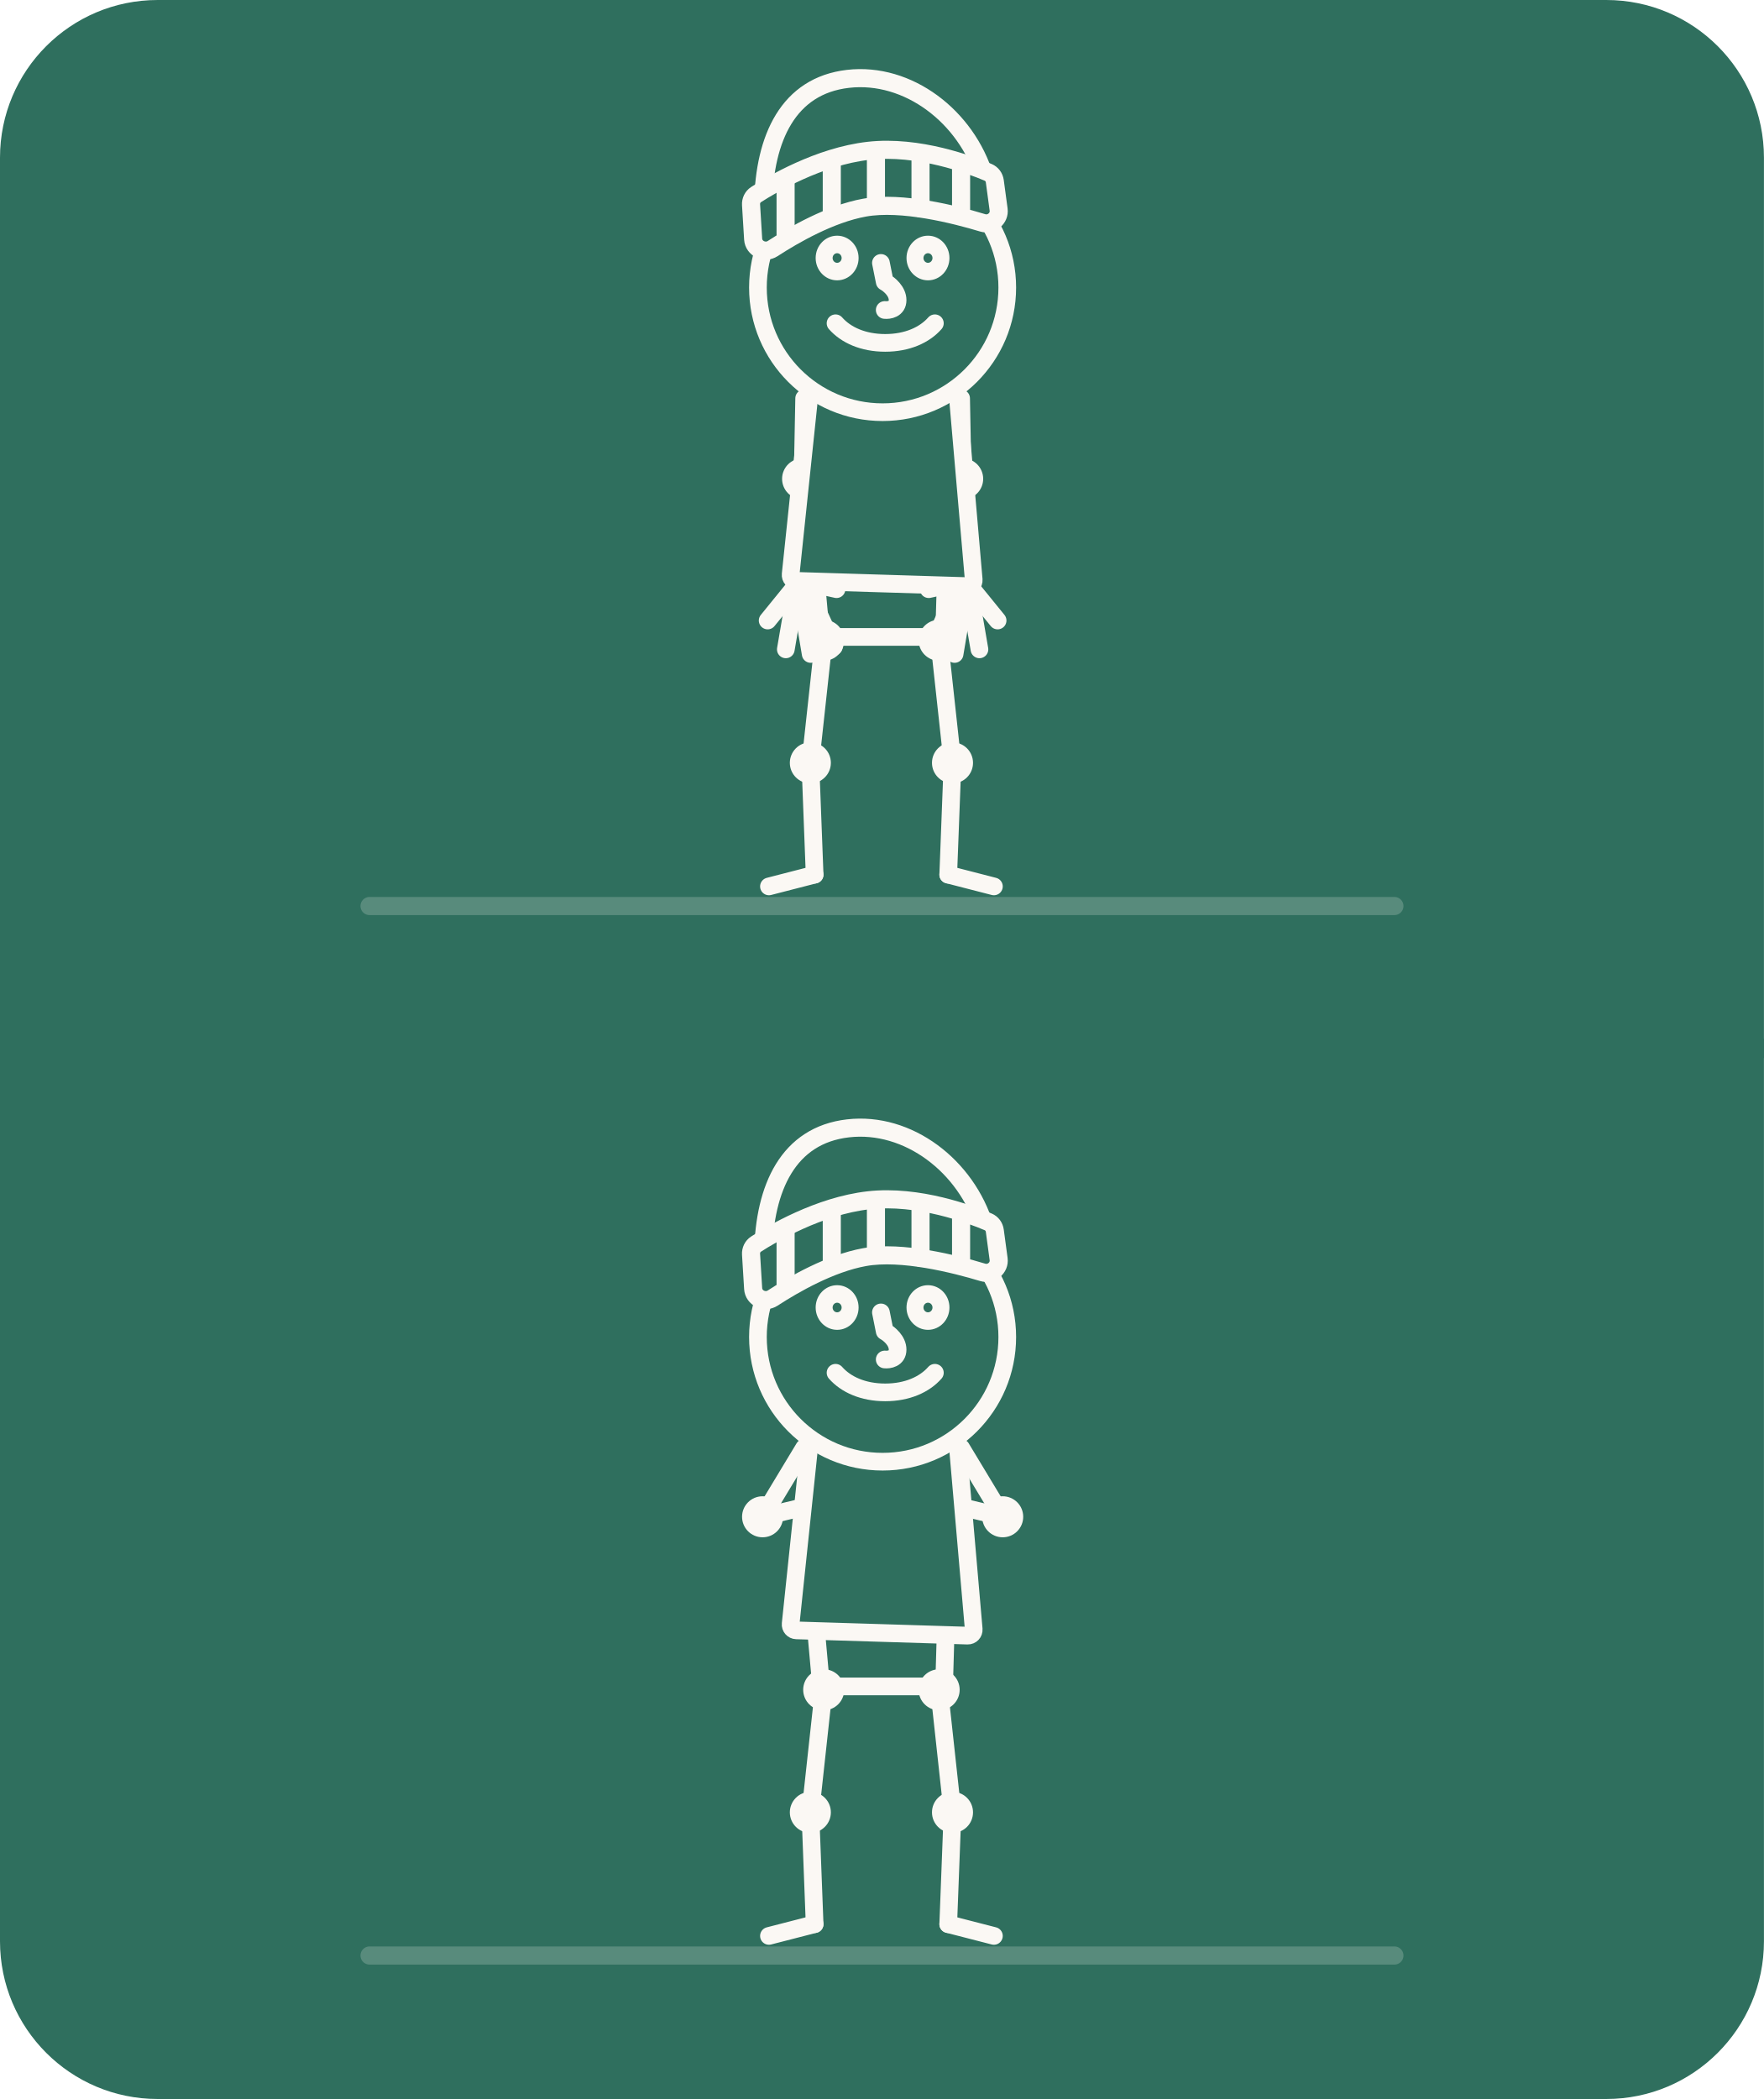
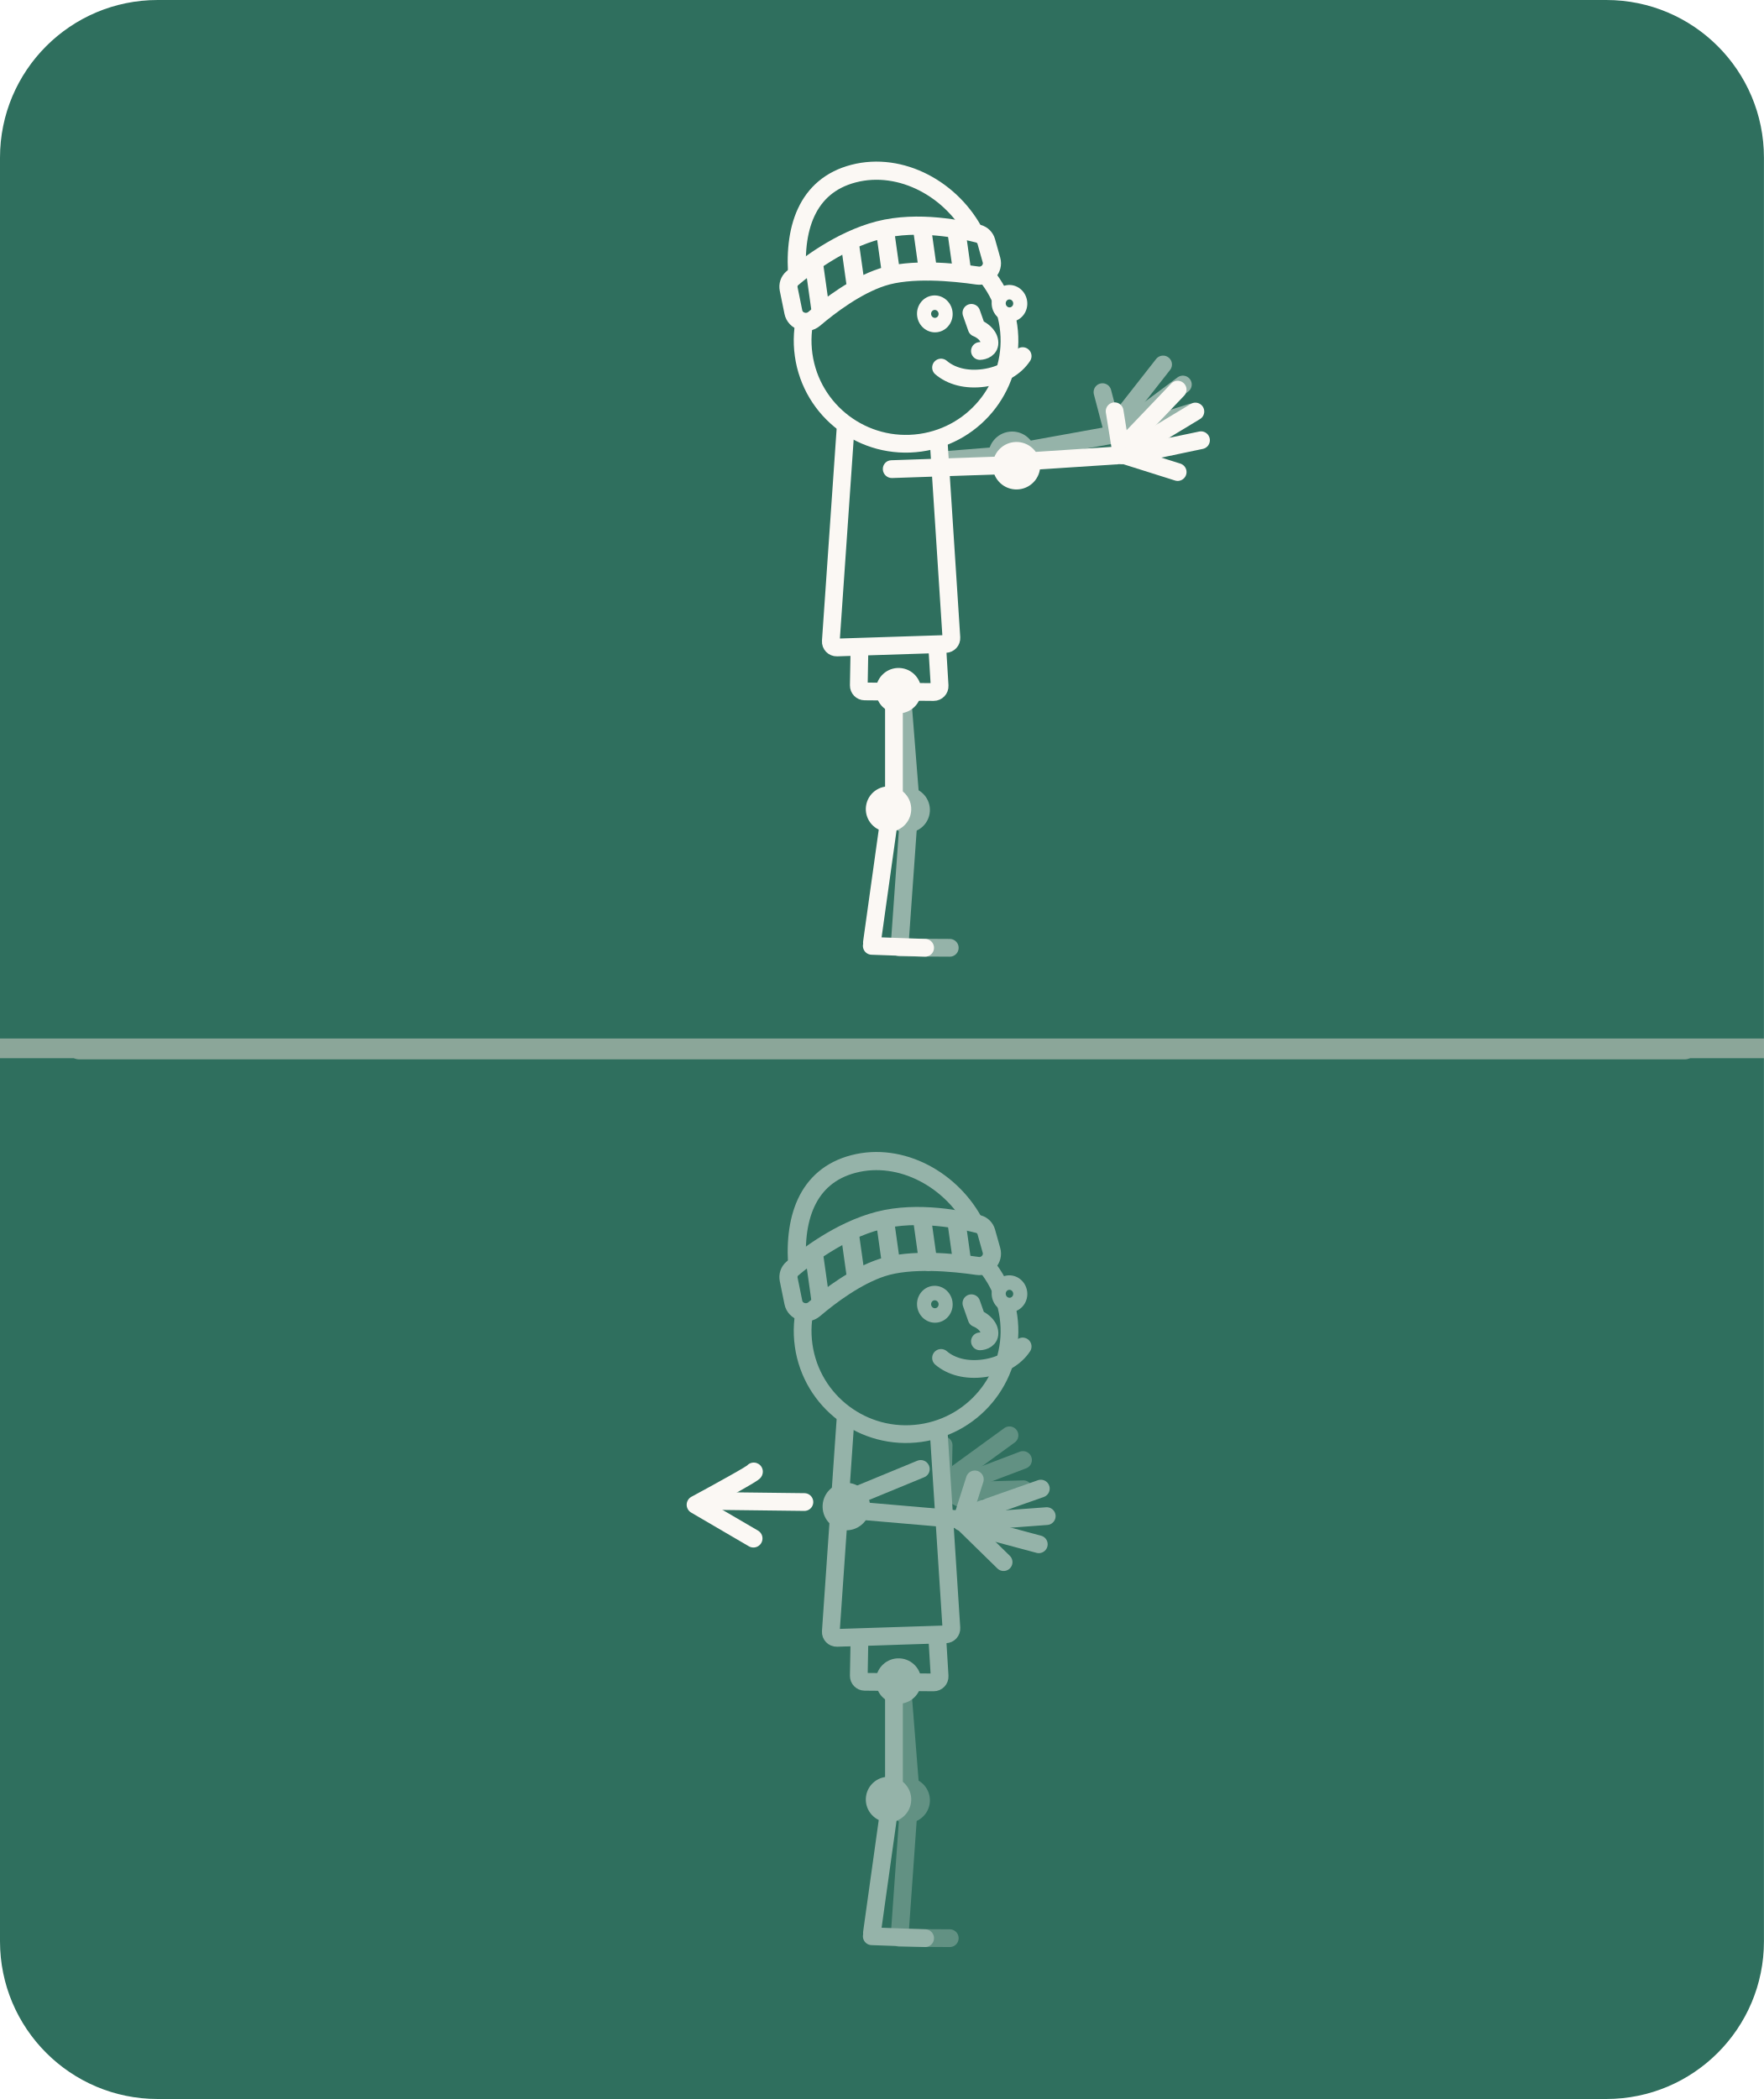
<svg xmlns="http://www.w3.org/2000/svg" width="358" height="426" viewBox="0 0 358 426" fill="none">
  <path d="M0 32C0 14.327 14.327 0 32 0H326C343.673 0 358 14.327 358 32V394C358 411.673 343.673 426 326 426H32C14.327 426 0 411.673 0 394V32Z" fill="#2F6F5E" />
-   <path opacity="0.2" d="M75 183.88H283" stroke="#FBF8F4" stroke-width="3.683" stroke-linecap="round" />
-   <g transform="translate(68.02 -34.36) scale(0.62)">
-     <g data-k="armR">
-       <path data-k="armR-upper" d="M153.525 185.82L153.019 212.163" fill="none" stroke="#FBF8F4" stroke-width="5.786" stroke-linecap="round" />
-       <path data-k="armR-fore" d="M153.019 212.163L153.215 246.158" fill="none" stroke="#FBF8F4" stroke-width="5.786" stroke-linecap="round" />
-       <circle data-k="armR-elbow" cx="153.019" cy="212.163" r="6.716" fill="#FBF8F4" />
-       <g data-k="armR-hand" transform="translate(153.215 246.158) rotate(-17) translate(-124.788 -236.657)">
-         <path d="M134.602 241.88L123.588 235.658" fill="none" stroke="#FBF8F4" stroke-width="5.786" stroke-linecap="round" />
-         <path d="M128.264 259.628L125.682 240.568" fill="none" stroke="#FBF8F4" stroke-width="5.786" stroke-linecap="round" />
-         <path d="M120.304 259.688L122.767 240.879" fill="none" stroke="#FBF8F4" stroke-width="5.786" stroke-linecap="round" />
-         <path d="M112.963 255.869L122.324 237.279" fill="none" stroke="#FBF8F4" stroke-width="5.786" stroke-linecap="round" />
-         <path d="M110.04 245.097L122.495 236.723" fill="none" stroke="#FBF8F4" stroke-width="5.786" stroke-linecap="round" />
-       </g>
+   <g opacity="0.5">
+     <path d="M179.629 96.162C178.641 96.241 177.761 95.501 177.663 94.509C177.566 93.517 178.287 92.648 179.275 92.568L179.452 94.365L179.629 96.162ZM204.316 90.556C205.304 90.476 206.184 91.216 206.282 92.209C206.38 93.201 205.659 94.07 204.671 94.149L204.494 92.353L204.316 90.556ZM179.452 94.365L179.275 92.568L204.316 90.556L204.494 92.353L204.671 94.149L179.629 96.162L179.452 94.365Z" fill="#FBF8F4" />
+     <path d="M208.666 89.512C207.688 89.689 207.037 90.626 207.211 91.605C207.386 92.584 208.32 93.234 209.298 93.058L208.982 91.285L208.666 89.512ZM230.449 89.232C231.427 89.055 232.078 88.118 231.904 87.139C231.729 86.16 230.795 85.51 229.817 85.686L230.133 87.459L230.449 89.232ZM208.982 91.285L209.298 93.058L230.449 89.232L230.133 87.459L229.817 85.686L208.666 89.512L208.982 91.285Z" fill="#FBF8F4" />
+     <circle cx="205.417" cy="92.402" r="4.819" transform="rotate(43.7597 205.417 92.4018)" fill="#FBF8F4" />
+     <path d="M223.751 79.586L226.058 88.365" stroke-width="3.6" stroke-linecap="round" stroke="#FBF8F4" />
+     <path d="M236.053 73.972L227.537 84.833" stroke-width="3.6" stroke-linecap="round" stroke="#FBF8F4" />
+     <path d="M240.065 78.038L229.155 86.177" stroke-width="3.6" stroke-linecap="round" stroke="#FBF8F4" />
+     <path d="M241.771 83.725L227.524 88.206" stroke-width="3.6" stroke-linecap="round" stroke="#FBF8F4" />
+     <path d="M237.69 90.616L227.153 88.396" stroke-width="3.6" stroke-linecap="round" stroke="#FBF8F4" />
+   </g>
+   <g opacity="0.5">
+     <path d="M183.051 140.519L184.966 164.679" stroke-width="3.6" stroke-linecap="round" stroke="#FBF8F4" />
+     <path d="M188.716 164.708C188.536 167.246 186.332 169.158 183.793 168.978C181.255 168.798 179.343 166.594 179.523 164.055C179.703 161.517 181.907 159.605 184.446 159.785C186.984 159.965 188.896 162.169 188.716 164.708Z" fill="#FBF8F4" />
+     <path d="M184.549 164.162L182.601 191.606" stroke-width="3.6" stroke-linecap="round" stroke="#FBF8F4" />
+     <path d="M192.758 192.36L182.616 192.306" stroke-width="3.6" stroke-linecap="round" stroke="#FBF8F4" />
+   </g>
+   <path d="M175.21 88.587C175.226 87.669 176.226 87.109 177.018 87.574L187.392 93.672C187.737 93.875 187.958 94.235 187.982 94.634L190.698 139.175C190.74 139.87 190.185 140.454 189.489 140.448L175.484 140.327C174.817 140.322 174.283 139.773 174.295 139.106L175.21 88.587Z" fill="#2F6F5E" stroke-width="3.6" stroke-linecap="round" stroke="#FBF8F4" />
+   <circle cx="182.365" cy="140.175" r="4.61" transform="rotate(-87.3467 182.365 140.175)" fill="#FBF8F4" />
+   <path d="M181.43 140.35L181.43 164.678" stroke-width="3.6" stroke-linecap="round" stroke="#FBF8F4" />
+   <path d="M184.892 164.849C184.54 167.37 182.211 169.127 179.69 168.775C177.17 168.422 175.412 166.093 175.765 163.573C176.117 161.052 178.446 159.295 180.966 159.647C183.487 160 185.244 162.329 184.892 164.849Z" fill="#FBF8F4" />
+   <path d="M180.771 164.022L176.962 191.27" stroke-width="3.6" stroke-linecap="round" stroke="#FBF8F4" />
+   <path d="M187.759 192.359L176.929 191.969" stroke-width="3.6" stroke-linecap="round" stroke="#FBF8F4" />
+   <path d="M171.654 86.257C171.701 85.573 172.31 85.068 172.991 85.148L189.359 87.068C189.934 87.135 190.379 87.604 190.417 88.182L193.087 129.42C193.131 130.096 192.606 130.675 191.929 130.697L169.854 131.41C169.143 131.433 168.569 130.837 168.618 130.128L171.654 86.257Z" fill="#2F6F5E" stroke-width="3.6" stroke-linecap="round" stroke="#FBF8F4" />
+   <path d="M181.059 97.018C180.069 97.052 179.225 96.271 179.174 95.275C179.123 94.278 179.883 93.442 180.873 93.409L180.966 95.213L181.059 97.018ZM205.289 92.575C206.278 92.541 207.122 93.321 207.174 94.318C207.225 95.315 206.464 96.15 205.475 96.184L205.382 94.379L205.289 92.575ZM180.966 95.213L180.873 93.409L205.289 92.575L205.382 94.379L205.475 96.184L181.059 97.018L180.966 95.213Z" fill="#FBF8F4" />
+   <path d="M207.91 91.862C206.919 91.927 206.165 92.784 206.228 93.776C206.29 94.769 207.145 95.521 208.137 95.456L208.023 93.659L207.91 91.862ZM226.837 94.229C227.829 94.164 228.582 93.307 228.52 92.314C228.457 91.322 227.603 90.57 226.611 90.635L226.724 92.432L226.837 94.229ZM208.023 93.659L208.137 95.456L226.837 94.229L226.724 92.432L226.611 90.635L207.91 91.862L208.023 93.659Z" fill="#FBF8F4" />
+   <circle cx="206.296" cy="94.519" r="4.819" transform="rotate(49.366 206.296 94.5189)" fill="#FBF8F4" />
+   <path d="M226.218 83.465L227.656 92.427" stroke-width="3.6" stroke-linecap="round" stroke="#FBF8F4" />
+   <path d="M239.009 79.079L229.473 89.056" stroke-width="3.6" stroke-linecap="round" stroke="#FBF8F4" />
+   <path d="M242.605 83.518L230.952 90.552" stroke-width="3.6" stroke-linecap="round" stroke="#FBF8F4" />
+   <path d="M243.747 89.345L229.13 92.412" stroke-width="3.6" stroke-linecap="round" stroke="#FBF8F4" />
+   <path d="M239.012 95.804L228.743 92.565" stroke-width="3.6" stroke-linecap="round" stroke="#FBF8F4" />
+   <ellipse cx="183.886" cy="69.124" rx="20.99" ry="20.937" transform="rotate(-7.98711 183.886 69.1242)" fill="#2F6F5E" stroke="#FBF8F4" stroke-width="3.6" stroke-linecap="round" />
+   <path d="M190.25 67.416C192.227 67.139 193.597 65.252 193.309 63.202C193.021 61.152 191.186 59.715 189.209 59.993C187.232 60.27 185.862 62.157 186.15 64.207C186.437 66.257 188.273 67.694 190.25 67.416Z" fill="#FBF8F4" />
+   <path d="M205.399 65.291C207.376 65.014 208.746 63.127 208.458 61.077C208.17 59.027 206.335 57.59 204.358 57.868C202.381 58.145 201.011 60.032 201.299 62.082C201.586 64.132 203.422 65.569 205.399 65.291Z" fill="#FBF8F4" />
+   <path d="M197.146 63.494L198.22 66.554C198.992 66.843 200.588 67.796 200.798 69.294C201.008 70.792 199.605 71.212 198.877 71.234" stroke-width="3.6" stroke-linecap="round" stroke-linejoin="round" stroke="#FBF8F4" />
+   <path d="M189.841 64.505C190.257 64.446 190.544 64.041 190.482 63.599C190.42 63.157 190.033 62.846 189.617 62.904C189.201 62.962 188.914 63.368 188.976 63.81C189.038 64.252 189.426 64.563 189.841 64.505Z" fill="#2F6F5E" />
+   <path d="M204.99 62.38C205.406 62.321 205.693 61.916 205.631 61.474C205.569 61.032 205.181 60.721 204.765 60.779C204.349 60.837 204.062 61.243 204.124 61.685C204.187 62.127 204.574 62.438 204.99 62.38Z" fill="#2F6F5E" />
+   <path d="M207.551 72.271C206.106 74.462 203.406 76.178 199.727 76.695C196.048 77.211 192.98 76.304 190.988 74.595" stroke-width="3.6" stroke-linecap="round" stroke-linejoin="round" stroke="#FBF8F4" />
+   <path d="M178.217 50.546C173.403 52.126 169.06 55.643 166.201 58.395C164.733 59.808 162.12 59.098 161.915 57.07C160.849 46.506 163.731 37.704 173.237 35.231C182.868 32.726 193.363 38.453 198.01 47.706C198.867 49.412 197.182 51.146 195.315 50.746C190.799 49.78 183.617 48.775 178.217 50.546Z" fill="#2F6F5E" stroke-width="3.683" stroke-linecap="round" stroke-linejoin="round" stroke="#FBF8F4" />
+   <path d="M200.175 49.039L201.225 52.779C201.713 54.516 200.18 56.187 198.396 55.925C193.42 55.196 184.775 54.369 179.018 56.258C173.788 57.974 168.512 61.931 165.231 64.718C163.769 65.96 161.4 65.217 161.017 63.337L160.067 58.668C159.902 57.855 160.165 57.018 160.796 56.478C163.328 54.316 170.379 48.774 178.335 46.718C186.349 44.647 195.348 46.594 198.584 47.442C199.365 47.647 199.956 48.261 200.175 49.039Z" fill="#2F6F5E" stroke-width="3.683" stroke-linecap="round" stroke-linejoin="round" stroke="#FBF8F4" />
+   <path d="M194.063 46.554L195.28 55.223" stroke-width="3.683" stroke-linecap="round" stroke-linejoin="round" stroke="#FBF8F4" />
+   <path d="M187.147 46.415L188.363 55.085" stroke-width="3.683" stroke-linecap="round" stroke-linejoin="round" stroke="#FBF8F4" />
+   <path d="M179.645 46.966L180.861 55.635" stroke-width="3.683" stroke-linecap="round" stroke-linejoin="round" stroke="#FBF8F4" />
+   <path d="M172.505 49.578L173.722 58.248" stroke-width="3.683" stroke-linecap="round" stroke-linejoin="round" stroke="#FBF8F4" />
+   <path d="M165.259 53.906L166.476 62.576" stroke-width="3.683" stroke-linecap="round" stroke-linejoin="round" stroke="#FBF8F4" />
+   <g opacity="0.5">
+     <rect x="14" y="211" width="330" height="4" rx="2" fill="#E7DED3" />
+     <rect y="210.766" width="358" height="4" fill="#E7DED3" />
+   </g>
+   <g opacity="0.5">
+     <g opacity="0.5">
+       <path d="M175.024 303.683C174.046 303.86 173.395 304.797 173.569 305.776C173.744 306.755 174.678 307.405 175.656 307.228L175.34 305.456L175.024 303.683ZM196.807 303.402C197.784 303.226 198.436 302.289 198.261 301.31C198.087 300.331 197.153 299.68 196.175 299.857L196.491 301.63L196.807 303.402ZM175.34 305.456L175.656 307.228L196.807 303.402L196.491 301.63L196.175 299.857L175.024 303.683L175.34 305.456Z" fill="#FBF8F4" />
+       <path d="M191.511 293.327L191.321 302.402" stroke-width="3.6" stroke-linecap="round" stroke="#FBF8F4" />
+       <path d="M204.88 291.303L193.711 299.411" stroke-width="3.6" stroke-linecap="round" stroke="#FBF8F4" />
+       <path d="M207.623 296.313L194.898 301.148" stroke-width="3.6" stroke-linecap="round" stroke="#FBF8F4" />
+       <path d="M207.704 302.25L192.774 302.651" stroke-width="3.6" stroke-linecap="round" stroke="#FBF8F4" />
+       <path d="M201.889 307.758L192.365 302.732" stroke-width="3.6" stroke-linecap="round" stroke="#FBF8F4" />
    </g>
-     <g data-k="armL">
-       <path data-k="armL-upper" d="M204.908 185.82L205.413 212.163" fill="none" stroke="#FBF8F4" stroke-width="5.786" stroke-linecap="round" />
-       <path data-k="armL-fore" d="M205.413 212.163L205.219 246.158" fill="none" stroke="#FBF8F4" stroke-width="5.786" stroke-linecap="round" />
-       <circle data-k="armL-elbow" cx="205.413" cy="212.163" r="6.716" fill="#FBF8F4" />
-       <g data-k="armL-hand" transform="translate(205.219 246.158) rotate(17) translate(-233.646 -236.657)">
-         <path d="M223.831 241.88L234.845 235.658" fill="none" stroke="#FBF8F4" stroke-width="5.786" stroke-linecap="round" />
-         <path d="M230.169 259.628L232.751 240.568" fill="none" stroke="#FBF8F4" stroke-width="5.786" stroke-linecap="round" />
-         <path d="M238.129 259.688L235.666 240.879" fill="none" stroke="#FBF8F4" stroke-width="5.786" stroke-linecap="round" />
-         <path d="M245.47 255.869L236.109 237.279" fill="none" stroke="#FBF8F4" stroke-width="5.786" stroke-linecap="round" />
-         <path d="M248.393 245.097L235.938 236.723" fill="none" stroke="#FBF8F4" stroke-width="5.786" stroke-linecap="round" />
-       </g>
+     <g opacity="0.5">
+       <path d="M183.051 341.519L184.966 365.679" stroke-width="3.6" stroke-linecap="round" stroke="#FBF8F4" />
+       <path d="M188.716 365.708C188.536 368.246 186.332 370.158 183.793 369.978C181.255 369.798 179.343 367.594 179.523 365.055C179.703 362.517 181.907 360.605 184.446 360.785C186.984 360.965 188.896 363.169 188.716 365.708Z" fill="#FBF8F4" />
+       <path d="M184.549 365.162L182.601 392.606" stroke-width="3.6" stroke-linecap="round" stroke="#FBF8F4" />
+       <path d="M192.758 393.36L182.616 393.306" stroke-width="3.6" stroke-linecap="round" stroke="#FBF8F4" />
    </g>
-     <path data-k="lower" transform="translate(178.82 265.008) rotate(0) translate(-178.82 -265.008)" d="M160.843 263.906H197.455C198.498 263.906 199.352 263.076 199.382 262.034L199.942 242.777C199.974 241.69 199.102 240.792 198.014 240.792H159.11C157.977 240.792 157.088 241.765 157.189 242.894L158.922 262.15C159.012 263.145 159.845 263.906 160.843 263.906Z" fill="none" stroke="#FBF8F4" stroke-width="5.786" stroke-linecap="round" />
-     <path data-k="upper" transform="translate(178.82 265.008) rotate(0) translate(-178.82 -265.008)" d="M155.384 183.584C155.487 182.602 156.315 181.856 157.302 181.856H201.76C202.76 181.856 203.594 182.621 203.681 183.618L209.03 245.19C209.13 246.341 208.204 247.321 207.05 247.285L150.959 245.563C149.838 245.529 148.983 244.549 149.1 243.434L155.384 183.584Z" fill="#2F6F5E" stroke="#FBF8F4" stroke-width="5.786" stroke-linecap="round" />
-     <g data-k="legR">
-       <path data-k="legR-thigh" d="M159.927 265.008L155.556 305.133" fill="none" stroke="#FBF8F4" stroke-width="5.786" stroke-linecap="round" />
-       <path data-k="legR-shin" d="M155.556 305.133L156.955 341.731" fill="none" stroke="#FBF8F4" stroke-width="5.786" stroke-linecap="round" />
-       <circle data-k="legR-hip" cx="159.927" cy="265.008" r="6.716" fill="#FBF8F4" />
-       <circle data-k="legR-knee" cx="155.556" cy="305.133" r="6.716" fill="#FBF8F4" />
-       <path data-k="legR-foot" transform="translate(156.955 341.731) rotate(0) translate(-156.955 -341.731)" d="M142 345.584L156.955 341.731" fill="none" stroke="#FBF8F4" stroke-width="5.786" stroke-linecap="round" />
-     </g>
-     <g data-k="legL">
-       <path data-k="legL-thigh" d="M197.716 265.008L202.087 305.133" fill="none" stroke="#FBF8F4" stroke-width="5.786" stroke-linecap="round" />
-       <path data-k="legL-shin" d="M202.087 305.133L200.688 341.731" fill="none" stroke="#FBF8F4" stroke-width="5.786" stroke-linecap="round" />
-       <circle data-k="legL-hip" cx="197.716" cy="265.008" r="6.716" fill="#FBF8F4" />
-       <circle data-k="legL-knee" cx="202.087" cy="305.133" r="6.716" fill="#FBF8F4" />
-       <path data-k="legL-foot" transform="translate(200.688 341.731) rotate(0) translate(-200.688 -341.731)" d="M215.643 345.584L200.688 341.731" fill="none" stroke="#FBF8F4" stroke-width="5.786" stroke-linecap="round" />
-     </g>
-     <g data-k="head" transform="translate(179.217 183.6) rotate(0) translate(-179.217 -183.6)">
-       <circle cx="179.204" cy="149.539" r="40.809" fill="#2F6F5E" stroke="#FBF8F4" stroke-width="5.786" stroke-linecap="round" />
-       <path d="M194.06 147.184C197.941 147.184 201.088 143.913 201.088 139.879C201.088 135.844 197.941 132.573 194.06 132.573C190.178 132.573 187.032 135.844 187.032 139.879C187.032 143.913 190.178 147.184 194.06 147.184Z" fill="#FBF8F4" />
-       <path d="M164.319 147.184C168.2 147.184 171.347 143.913 171.347 139.879C171.347 135.844 168.2 132.573 164.319 132.573C160.438 132.573 157.291 135.844 157.291 139.879C157.291 143.913 160.438 147.184 164.319 147.184Z" fill="#FBF8F4" />
-       <path d="M164.319 141.453C165.135 141.453 165.797 140.748 165.797 139.878C165.797 139.009 165.135 138.304 164.319 138.304C163.503 138.304 162.841 139.009 162.841 139.878C162.841 140.748 163.503 141.453 164.319 141.453Z" fill="#2F6F5E" />
-       <path d="M194.06 141.453C194.876 141.453 195.538 140.748 195.538 139.878C195.538 139.009 194.876 138.304 194.06 138.304C193.243 138.304 192.582 139.009 192.582 139.878C192.582 140.748 193.243 141.453 194.06 141.453Z" fill="#2F6F5E" />
-       <path d="M196.318 161.239C192.944 165.078 187.282 167.66 180.059 167.66C172.836 167.66 167.174 165.078 163.8 161.239" stroke-width="5.786" stroke-linecap="round" stroke-linejoin="round" stroke="#FBF8F4" fill="none" />
-       <path d="M178.655 141.481L179.896 147.678C181.304 148.446 184.118 150.718 184.118 153.666C184.118 156.614 181.304 157.044 179.896 156.89" stroke-width="5.786" stroke-linecap="round" stroke-linejoin="round" stroke="#FBF8F4" fill="none" />
-       <path d="M173.308 112.145C162.863 114.024 152.864 120.393 146.66 125.069C144.043 127.042 140.044 125.341 140.108 122.064C140.525 100.557 148.358 83.493 167.858 81.234C187.557 78.952 206.666 93.608 212.643 113.463C213.528 116.401 210.444 118.777 207.576 117.685C199.308 114.538 184.808 110.075 173.308 112.145Z" fill="#2F6F5E" stroke-width="5.92" stroke-linecap="round" stroke-linejoin="round" stroke="#FBF8F4" />
-       <path d="M215.932 114.741L217.185 124.024C217.573 126.898 214.761 129.211 211.985 128.372C202.884 125.621 185.448 121.201 173.308 123.385C162.121 125.397 150.154 132.275 143.212 136.794C140.625 138.477 137.019 136.775 136.83 133.695L136.141 122.446C136.06 121.116 136.667 119.842 137.787 119.118C142.897 115.815 158.313 106.642 174.57 104.785C190.933 102.916 208.149 109.451 213.764 111.839C214.959 112.347 215.758 113.454 215.932 114.741Z" fill="#2F6F5E" stroke-width="5.92" stroke-linecap="round" stroke-linejoin="round" stroke="#FBF8F4" />
-       <path d="M204.896 108.729L204.896 125.793" stroke-width="5.92" stroke-linecap="round" stroke-linejoin="round" stroke="#FBF8F4" />
-       <path d="M191.617 106.589L191.617 123.652" stroke-width="5.92" stroke-linecap="round" stroke-linejoin="round" stroke="#FBF8F4" />
-       <path d="M177.024 105.62L177.024 122.684" stroke-width="5.92" stroke-linecap="round" stroke-linejoin="round" stroke="#FBF8F4" />
-       <path d="M162.572 108.729L162.572 125.793" stroke-width="5.92" stroke-linecap="round" stroke-linejoin="round" stroke="#FBF8F4" />
-       <path d="M147.451 115.12L147.451 132.184" stroke-width="5.92" stroke-linecap="round" stroke-linejoin="round" stroke="#FBF8F4" />
-     </g>
+     <path d="M175.21 289.587C175.226 288.669 176.226 288.109 177.018 288.574L187.392 294.672C187.737 294.875 187.958 295.235 187.982 295.634L190.698 340.175C190.74 340.87 190.185 341.454 189.489 341.448L175.484 341.327C174.817 341.322 174.283 340.773 174.295 340.106L175.21 289.587Z" fill="#2F6F5E" stroke-width="3.6" stroke-linecap="round" stroke="#FBF8F4" />
+     <circle cx="182.365" cy="341.175" r="4.61" transform="rotate(-87.3467 182.365 341.175)" fill="#FBF8F4" />
+     <path d="M181.43 341.352L181.43 365.679" stroke-width="3.6" stroke-linecap="round" stroke="#FBF8F4" />
+     <path d="M184.892 365.851C184.54 368.371 182.211 370.128 179.69 369.776C177.17 369.424 175.412 367.095 175.765 364.574C176.117 362.054 178.446 360.296 180.966 360.649C183.487 361.001 185.244 363.33 184.892 365.851Z" fill="#FBF8F4" />
+     <path d="M180.771 365.023L176.962 392.271" stroke-width="3.6" stroke-linecap="round" stroke="#FBF8F4" />
+     <path d="M187.759 393.36L176.929 392.97" stroke-width="3.6" stroke-linecap="round" stroke="#FBF8F4" />
+     <path d="M171.654 287.257C171.701 286.573 172.31 286.068 172.991 286.148L189.359 288.068C189.934 288.135 190.379 288.604 190.417 289.182L193.087 330.42C193.131 331.096 192.606 331.675 191.929 331.697L169.854 332.41C169.143 332.433 168.569 331.837 168.618 331.128L171.654 287.257Z" fill="#2F6F5E" stroke-width="3.6" stroke-linecap="round" stroke="#FBF8F4" />
+     <path d="M186.189 296.453C187.1 296.078 188.155 296.522 188.544 297.446C188.934 298.37 188.511 299.423 187.6 299.799L186.895 298.126L186.189 296.453ZM172.187 306.151C171.276 306.527 170.221 306.082 169.832 305.158C169.442 304.235 169.865 303.181 170.776 302.806L171.481 304.479L172.187 306.151ZM186.895 298.126L187.6 299.799L172.187 306.151L171.481 304.479L170.776 302.806L186.189 296.453L186.895 298.126Z" fill="#FBF8F4" />
+     <path d="M176.161 304.964C175.17 304.878 174.296 305.612 174.208 306.602C174.12 307.593 174.851 308.465 175.841 308.551L176.001 306.757L176.161 304.964ZM194.513 310.163C195.503 310.248 196.377 309.514 196.465 308.524C196.553 307.533 195.822 306.661 194.832 306.576L194.672 308.369L194.513 310.163ZM176.001 306.757L175.841 308.551L194.513 310.163L194.672 308.369L194.832 306.576L176.161 304.964L176.001 306.757Z" fill="#FBF8F4" />
+     <circle cx="171.768" cy="305.763" r="4.819" transform="rotate(49.366 171.768 305.763)" fill="#FBF8F4" />
+     <path d="M197.845 300.251L195.079 308.896" stroke-width="3.6" stroke-linecap="round" stroke="#FBF8F4" />
+     <path d="M211.238 302.117L198.222 306.709" stroke-width="3.6" stroke-linecap="round" stroke="#FBF8F4" />
+     <path d="M212.44 307.701L198.866 308.712" stroke-width="3.6" stroke-linecap="round" stroke="#FBF8F4" />
+     <path d="M210.827 313.416L196.401 309.549" stroke-width="3.6" stroke-linecap="round" stroke="#FBF8F4" />
+     <path d="M203.684 317.039L195.985 309.509" stroke-width="3.6" stroke-linecap="round" stroke="#FBF8F4" />
+     <ellipse cx="183.887" cy="270.124" rx="20.99" ry="20.937" transform="rotate(-7.98711 183.887 270.124)" fill="#2F6F5E" stroke="#FBF8F4" stroke-width="3.6" stroke-linecap="round" />
+     <path d="M190.251 268.416C192.228 268.139 193.597 266.252 193.31 264.202C193.022 262.152 191.186 260.715 189.209 260.993C187.232 261.27 185.863 263.157 186.15 265.207C186.438 267.257 188.274 268.694 190.251 268.416Z" fill="#FBF8F4" />
+     <path d="M205.4 266.291C207.377 266.014 208.746 264.127 208.459 262.077C208.171 260.027 206.335 258.59 204.358 258.868C202.381 259.145 201.011 261.032 201.299 263.082C201.587 265.132 203.423 266.569 205.4 266.291Z" fill="#FBF8F4" />
+     <path d="M197.147 264.494L198.221 267.554C198.992 267.843 200.588 268.796 200.798 270.294C201.008 271.792 199.605 272.212 198.877 272.234" stroke-width="3.6" stroke-linecap="round" stroke-linejoin="round" stroke="#FBF8F4" />
+     <path d="M189.842 265.505C190.258 265.446 190.545 265.041 190.483 264.599C190.421 264.157 190.033 263.846 189.617 263.904C189.201 263.962 188.915 264.368 188.977 264.81C189.039 265.252 189.426 265.563 189.842 265.505Z" fill="#2F6F5E" />
+     <path d="M204.99 263.38C205.406 263.321 205.693 262.916 205.631 262.474C205.569 262.032 205.182 261.721 204.766 261.779C204.35 261.837 204.063 262.243 204.125 262.685C204.187 263.127 204.574 263.438 204.99 263.38Z" fill="#2F6F5E" />
+     <path d="M207.551 273.271C206.107 275.462 203.407 277.179 199.728 277.695C196.048 278.211 192.98 277.304 190.988 275.595" stroke-width="3.6" stroke-linecap="round" stroke-linejoin="round" stroke="#FBF8F4" />
+     <path d="M178.218 251.546C173.404 253.126 169.061 256.643 166.202 259.395C164.734 260.808 162.121 260.098 161.916 258.07C160.85 247.506 163.732 238.704 173.238 236.231C182.869 233.726 193.364 239.454 198.011 248.706C198.868 250.412 197.183 252.146 195.316 251.747C190.8 250.78 183.618 249.775 178.218 251.546Z" fill="#2F6F5E" stroke-width="3.683" stroke-linecap="round" stroke-linejoin="round" stroke="#FBF8F4" />
+     <path d="M200.176 250.039L201.226 253.779C201.714 255.516 200.181 257.187 198.397 256.925C193.421 256.196 184.776 255.369 179.019 257.258C173.789 258.974 168.513 262.93 165.232 265.718C163.77 266.96 161.401 266.217 161.018 264.337L160.068 259.668C159.903 258.855 160.166 258.018 160.797 257.479C163.329 255.316 170.38 249.774 178.336 247.718C186.35 245.647 195.349 247.595 198.585 248.442C199.366 248.647 199.957 249.261 200.176 250.039Z" fill="#2F6F5E" stroke-width="3.683" stroke-linecap="round" stroke-linejoin="round" stroke="#FBF8F4" />
+     <path d="M194.064 247.554L195.28 256.223" stroke-width="3.683" stroke-linecap="round" stroke-linejoin="round" stroke="#FBF8F4" />
+     <path d="M187.148 247.416L188.364 256.086" stroke-width="3.683" stroke-linecap="round" stroke-linejoin="round" stroke="#FBF8F4" />
+     <path d="M179.646 247.966L180.862 256.635" stroke-width="3.683" stroke-linecap="round" stroke-linejoin="round" stroke="#FBF8F4" />
+     <path d="M172.506 250.579L173.722 259.249" stroke-width="3.683" stroke-linecap="round" stroke-linejoin="round" stroke="#FBF8F4" />
+     <path d="M165.26 254.907L166.477 263.577" stroke-width="3.683" stroke-linecap="round" stroke-linejoin="round" stroke="#FBF8F4" />
  </g>
-   <path opacity="0.2" d="M75 396.88H283" stroke="#FBF8F4" stroke-width="3.683" stroke-linecap="round" />
-   <g transform="translate(68.02 178.64) scale(0.62)">
-     <g data-k="armR">
-       <path data-k="armR-upper" d="M153.525 185.82L139.916 208.381" fill="none" stroke="#FBF8F4" stroke-width="5.786" stroke-linecap="round" />
-       <path data-k="armR-fore" d="M139.916 208.381L158.109 204.07" fill="none" stroke="#FBF8F4" stroke-width="5.786" stroke-linecap="round" />
-       <circle data-k="armR-elbow" cx="139.916" cy="208.381" r="6.716" fill="#FBF8F4" />
-       <g data-k="armR-hand" transform="translate(158.109 204.07) rotate(-120) translate(-124.788 -236.657)">
-         <path d="M134.602 241.88L123.588 235.658" fill="none" stroke="#FBF8F4" stroke-width="5.786" stroke-linecap="round" />
-         <path d="M128.264 259.628L125.682 240.568" fill="none" stroke="#FBF8F4" stroke-width="5.786" stroke-linecap="round" />
-         <path d="M120.304 259.688L122.767 240.879" fill="none" stroke="#FBF8F4" stroke-width="5.786" stroke-linecap="round" />
-         <path d="M112.963 255.869L122.324 237.279" fill="none" stroke="#FBF8F4" stroke-width="5.786" stroke-linecap="round" />
-         <path d="M110.04 245.097L122.495 236.723" fill="none" stroke="#FBF8F4" stroke-width="5.786" stroke-linecap="round" />
-       </g>
-     </g>
-     <g data-k="armL">
-       <path data-k="armL-upper" d="M204.908 185.82L218.517 208.381" fill="none" stroke="#FBF8F4" stroke-width="5.786" stroke-linecap="round" />
-       <path data-k="armL-fore" d="M218.517 208.381L200.322 204.071" fill="none" stroke="#FBF8F4" stroke-width="5.786" stroke-linecap="round" />
-       <circle data-k="armL-elbow" cx="218.517" cy="208.381" r="6.716" fill="#FBF8F4" />
-       <g data-k="armL-hand" transform="translate(200.322 204.071) rotate(120) translate(-233.646 -236.657)">
-         <path d="M223.831 241.88L234.845 235.658" fill="none" stroke="#FBF8F4" stroke-width="5.786" stroke-linecap="round" />
-         <path d="M230.169 259.628L232.751 240.568" fill="none" stroke="#FBF8F4" stroke-width="5.786" stroke-linecap="round" />
-         <path d="M238.129 259.688L235.666 240.879" fill="none" stroke="#FBF8F4" stroke-width="5.786" stroke-linecap="round" />
-         <path d="M245.47 255.869L236.109 237.279" fill="none" stroke="#FBF8F4" stroke-width="5.786" stroke-linecap="round" />
-         <path d="M248.393 245.097L235.938 236.723" fill="none" stroke="#FBF8F4" stroke-width="5.786" stroke-linecap="round" />
-       </g>
-     </g>
-     <path data-k="lower" transform="translate(178.82 265.008) rotate(0) translate(-178.82 -265.008)" d="M160.843 263.906H197.455C198.498 263.906 199.352 263.076 199.382 262.034L199.942 242.777C199.974 241.69 199.102 240.792 198.014 240.792H159.11C157.977 240.792 157.088 241.765 157.189 242.894L158.922 262.15C159.012 263.145 159.845 263.906 160.843 263.906Z" fill="none" stroke="#FBF8F4" stroke-width="5.786" stroke-linecap="round" />
-     <path data-k="upper" transform="translate(178.82 265.008) rotate(0) translate(-178.82 -265.008)" d="M155.384 183.584C155.487 182.602 156.315 181.856 157.302 181.856H201.76C202.76 181.856 203.594 182.621 203.681 183.618L209.03 245.19C209.13 246.341 208.204 247.321 207.05 247.285L150.959 245.563C149.838 245.529 148.983 244.549 149.1 243.434L155.384 183.584Z" fill="#2F6F5E" stroke="#FBF8F4" stroke-width="5.786" stroke-linecap="round" />
-     <g data-k="legR">
-       <path data-k="legR-thigh" d="M159.927 265.008L155.556 305.133" fill="none" stroke="#FBF8F4" stroke-width="5.786" stroke-linecap="round" />
-       <path data-k="legR-shin" d="M155.556 305.133L156.955 341.731" fill="none" stroke="#FBF8F4" stroke-width="5.786" stroke-linecap="round" />
-       <circle data-k="legR-hip" cx="159.927" cy="265.008" r="6.716" fill="#FBF8F4" />
-       <circle data-k="legR-knee" cx="155.556" cy="305.133" r="6.716" fill="#FBF8F4" />
-       <path data-k="legR-foot" transform="translate(156.955 341.731) rotate(0) translate(-156.955 -341.731)" d="M142 345.584L156.955 341.731" fill="none" stroke="#FBF8F4" stroke-width="5.786" stroke-linecap="round" />
-     </g>
-     <g data-k="legL">
-       <path data-k="legL-thigh" d="M197.716 265.008L202.087 305.133" fill="none" stroke="#FBF8F4" stroke-width="5.786" stroke-linecap="round" />
-       <path data-k="legL-shin" d="M202.087 305.133L200.688 341.731" fill="none" stroke="#FBF8F4" stroke-width="5.786" stroke-linecap="round" />
-       <circle data-k="legL-hip" cx="197.716" cy="265.008" r="6.716" fill="#FBF8F4" />
-       <circle data-k="legL-knee" cx="202.087" cy="305.133" r="6.716" fill="#FBF8F4" />
-       <path data-k="legL-foot" transform="translate(200.688 341.731) rotate(0) translate(-200.688 -341.731)" d="M215.643 345.584L200.688 341.731" fill="none" stroke="#FBF8F4" stroke-width="5.786" stroke-linecap="round" />
-     </g>
-     <g data-k="head" transform="translate(179.217 183.6) rotate(0) translate(-179.217 -183.6)">
-       <circle cx="179.204" cy="149.539" r="40.809" fill="#2F6F5E" stroke="#FBF8F4" stroke-width="5.786" stroke-linecap="round" />
-       <path d="M194.06 147.184C197.941 147.184 201.088 143.913 201.088 139.879C201.088 135.844 197.941 132.573 194.06 132.573C190.178 132.573 187.032 135.844 187.032 139.879C187.032 143.913 190.178 147.184 194.06 147.184Z" fill="#FBF8F4" />
-       <path d="M164.319 147.184C168.2 147.184 171.347 143.913 171.347 139.879C171.347 135.844 168.2 132.573 164.319 132.573C160.438 132.573 157.291 135.844 157.291 139.879C157.291 143.913 160.438 147.184 164.319 147.184Z" fill="#FBF8F4" />
-       <path d="M164.319 141.453C165.135 141.453 165.797 140.748 165.797 139.878C165.797 139.009 165.135 138.304 164.319 138.304C163.503 138.304 162.841 139.009 162.841 139.878C162.841 140.748 163.503 141.453 164.319 141.453Z" fill="#2F6F5E" />
-       <path d="M194.06 141.453C194.876 141.453 195.538 140.748 195.538 139.878C195.538 139.009 194.876 138.304 194.06 138.304C193.243 138.304 192.582 139.009 192.582 139.878C192.582 140.748 193.243 141.453 194.06 141.453Z" fill="#2F6F5E" />
-       <path d="M196.318 161.239C192.944 165.078 187.282 167.66 180.059 167.66C172.836 167.66 167.174 165.078 163.8 161.239" stroke-width="5.786" stroke-linecap="round" stroke-linejoin="round" stroke="#FBF8F4" fill="none" />
-       <path d="M178.655 141.481L179.896 147.678C181.304 148.446 184.118 150.718 184.118 153.666C184.118 156.614 181.304 157.044 179.896 156.89" stroke-width="5.786" stroke-linecap="round" stroke-linejoin="round" stroke="#FBF8F4" fill="none" />
-       <path d="M173.308 112.145C162.863 114.024 152.864 120.393 146.66 125.069C144.043 127.042 140.044 125.341 140.108 122.064C140.525 100.557 148.358 83.493 167.858 81.234C187.557 78.952 206.666 93.608 212.643 113.463C213.528 116.401 210.444 118.777 207.576 117.685C199.308 114.538 184.808 110.075 173.308 112.145Z" fill="#2F6F5E" stroke-width="5.92" stroke-linecap="round" stroke-linejoin="round" stroke="#FBF8F4" />
-       <path d="M215.932 114.741L217.185 124.024C217.573 126.898 214.761 129.211 211.985 128.372C202.884 125.621 185.448 121.201 173.308 123.385C162.121 125.397 150.154 132.275 143.212 136.794C140.625 138.477 137.019 136.775 136.83 133.695L136.141 122.446C136.06 121.116 136.667 119.842 137.787 119.118C142.897 115.815 158.313 106.642 174.57 104.785C190.933 102.916 208.149 109.451 213.764 111.839C214.959 112.347 215.758 113.454 215.932 114.741Z" fill="#2F6F5E" stroke-width="5.92" stroke-linecap="round" stroke-linejoin="round" stroke="#FBF8F4" />
-       <path d="M204.896 108.729L204.896 125.793" stroke-width="5.92" stroke-linecap="round" stroke-linejoin="round" stroke="#FBF8F4" />
-       <path d="M191.617 106.589L191.617 123.652" stroke-width="5.92" stroke-linecap="round" stroke-linejoin="round" stroke="#FBF8F4" />
-       <path d="M177.024 105.62L177.024 122.684" stroke-width="5.92" stroke-linecap="round" stroke-linejoin="round" stroke="#FBF8F4" />
-       <path d="M162.572 108.729L162.572 125.793" stroke-width="5.92" stroke-linecap="round" stroke-linejoin="round" stroke="#FBF8F4" />
-       <path d="M147.451 115.12L147.451 132.184" stroke-width="5.92" stroke-linecap="round" stroke-linejoin="round" stroke="#FBF8F4" />
-     </g>
-   </g>
-   <rect x="14" y="211" width="330" height="4" rx="2" fill="#2F6F5E" />
-   <rect y="210.766" width="358" height="4" fill="#2F6F5E" />
+   <path d="M143.464 304.607L163.255 304.845" stroke-width="3.6" stroke-linecap="round" stroke="#FBF8F4" />
+   <path d="M152.978 298.676C153.292 298.804 145.259 303.208 141.204 305.394L152.909 312.232" stroke-width="3.683" stroke-linecap="round" stroke-linejoin="round" stroke="#FBF8F4" />
</svg>
